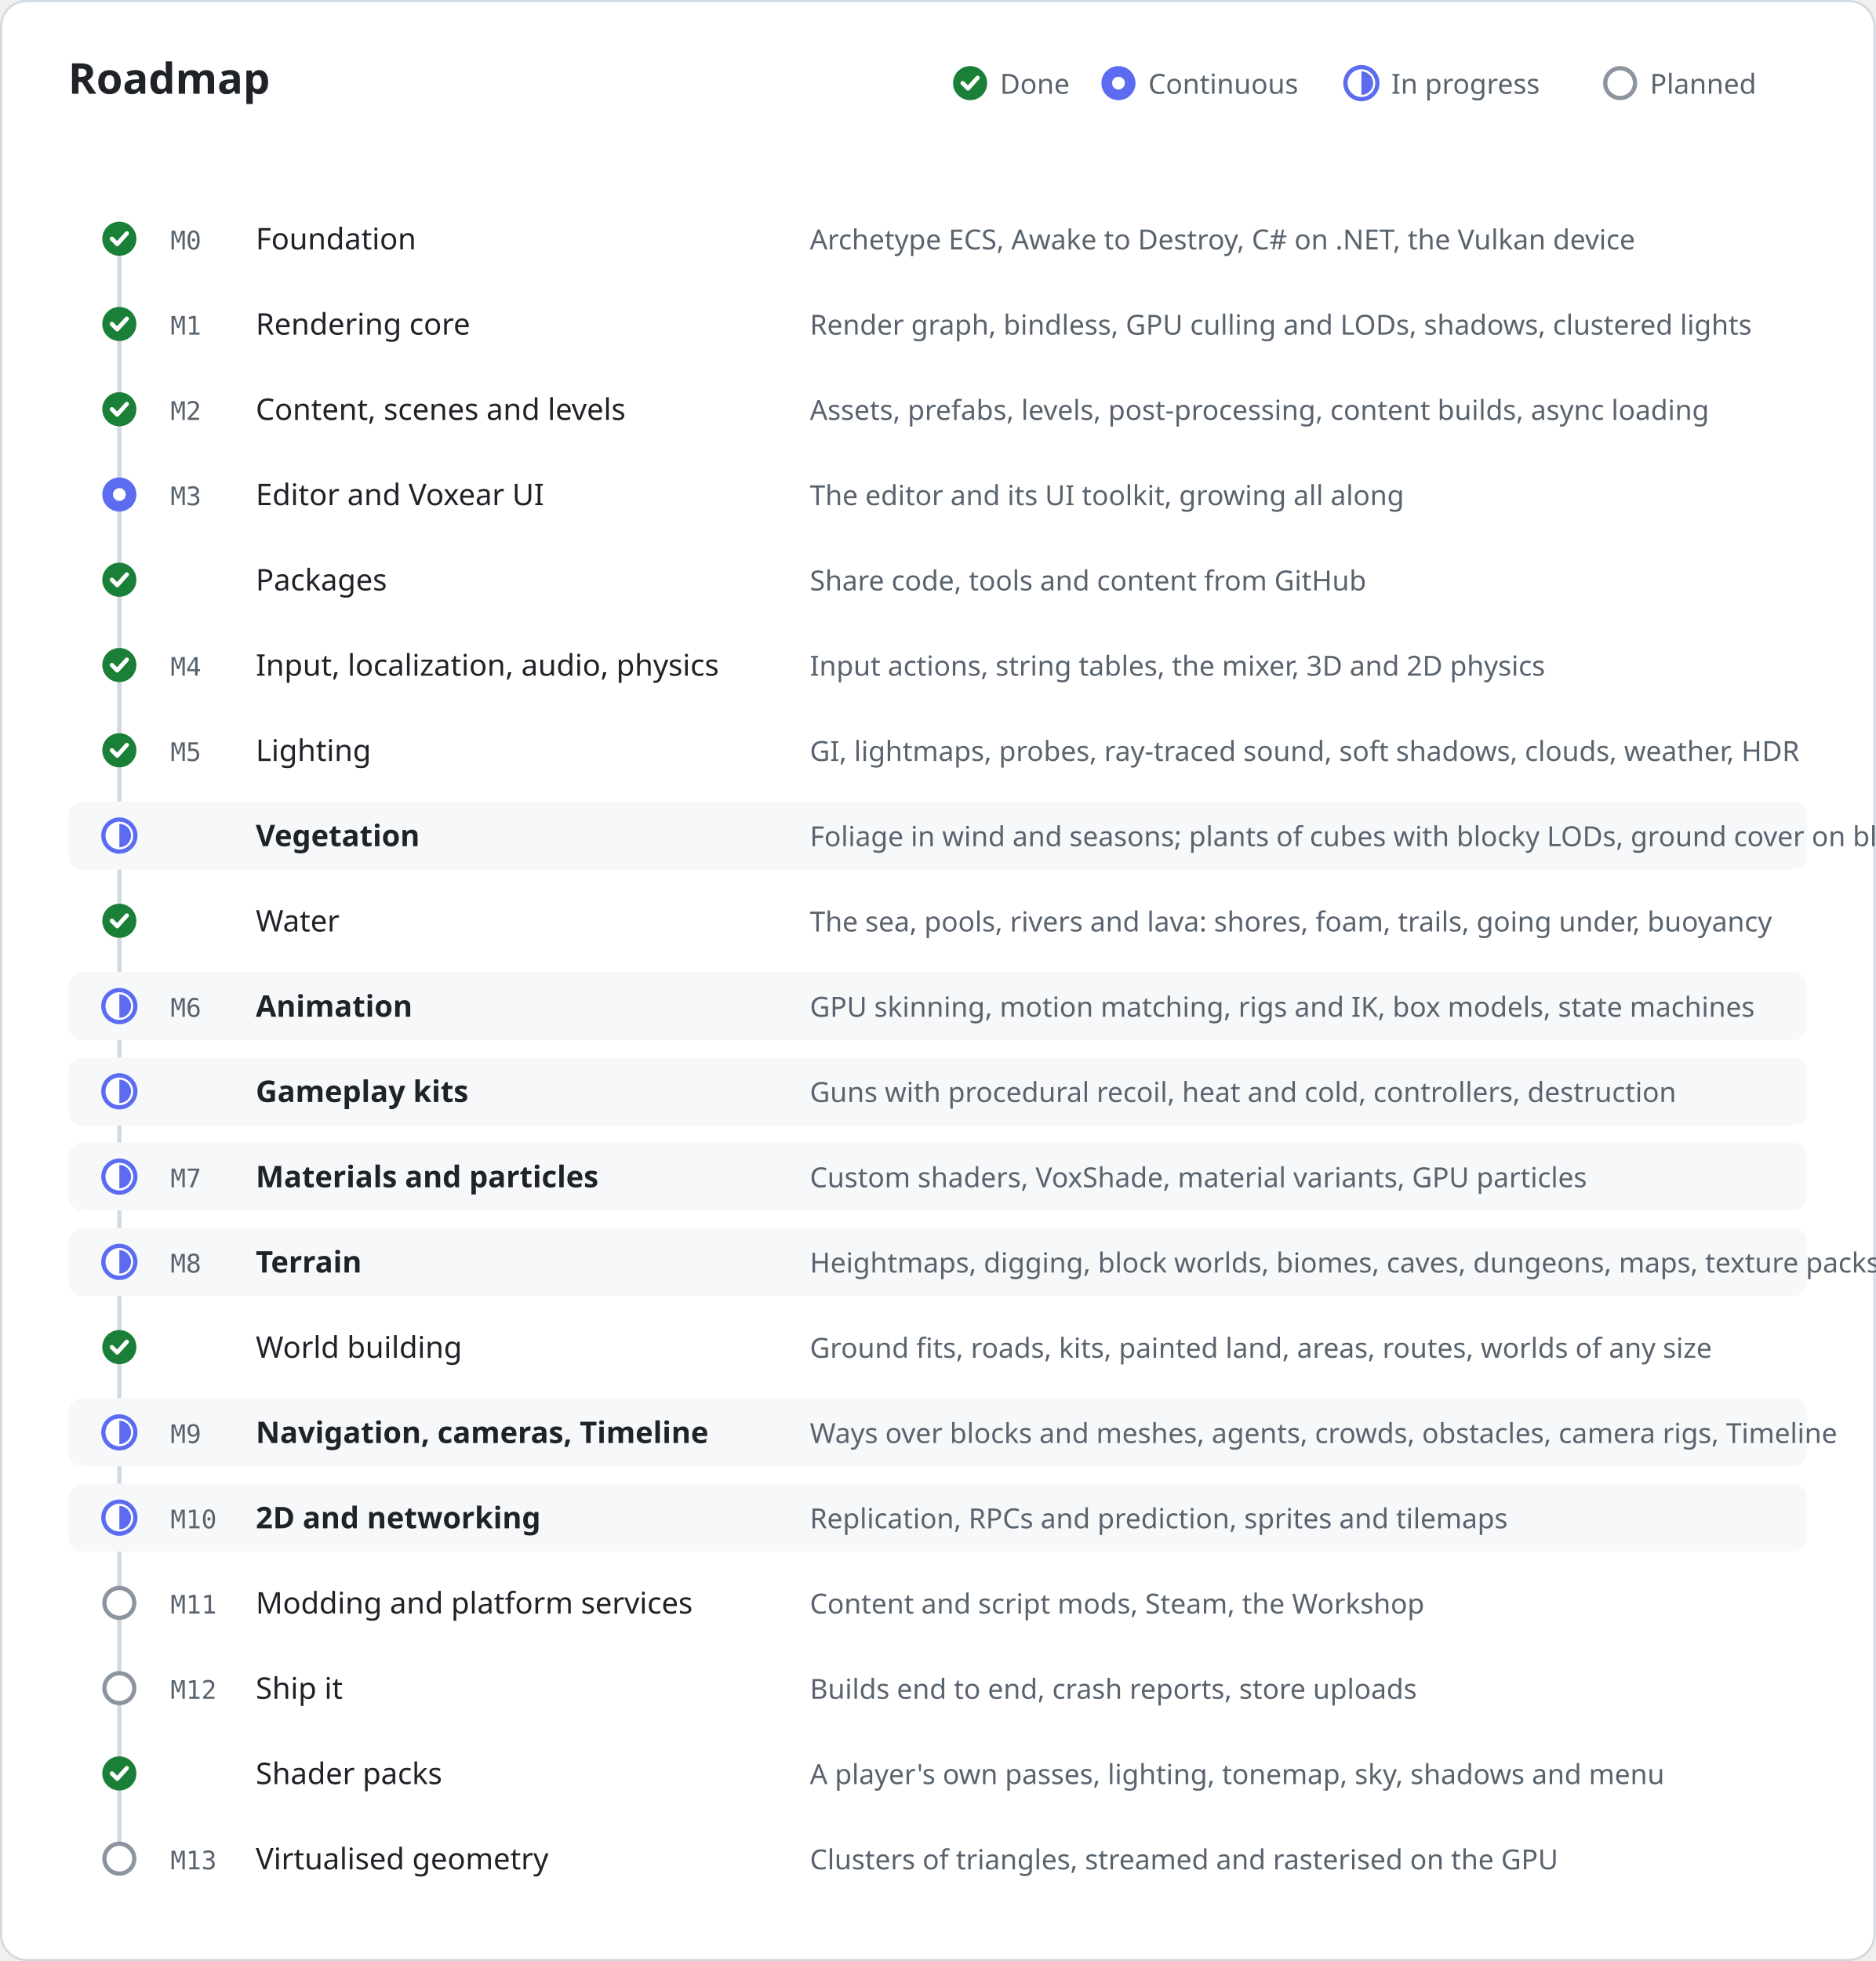
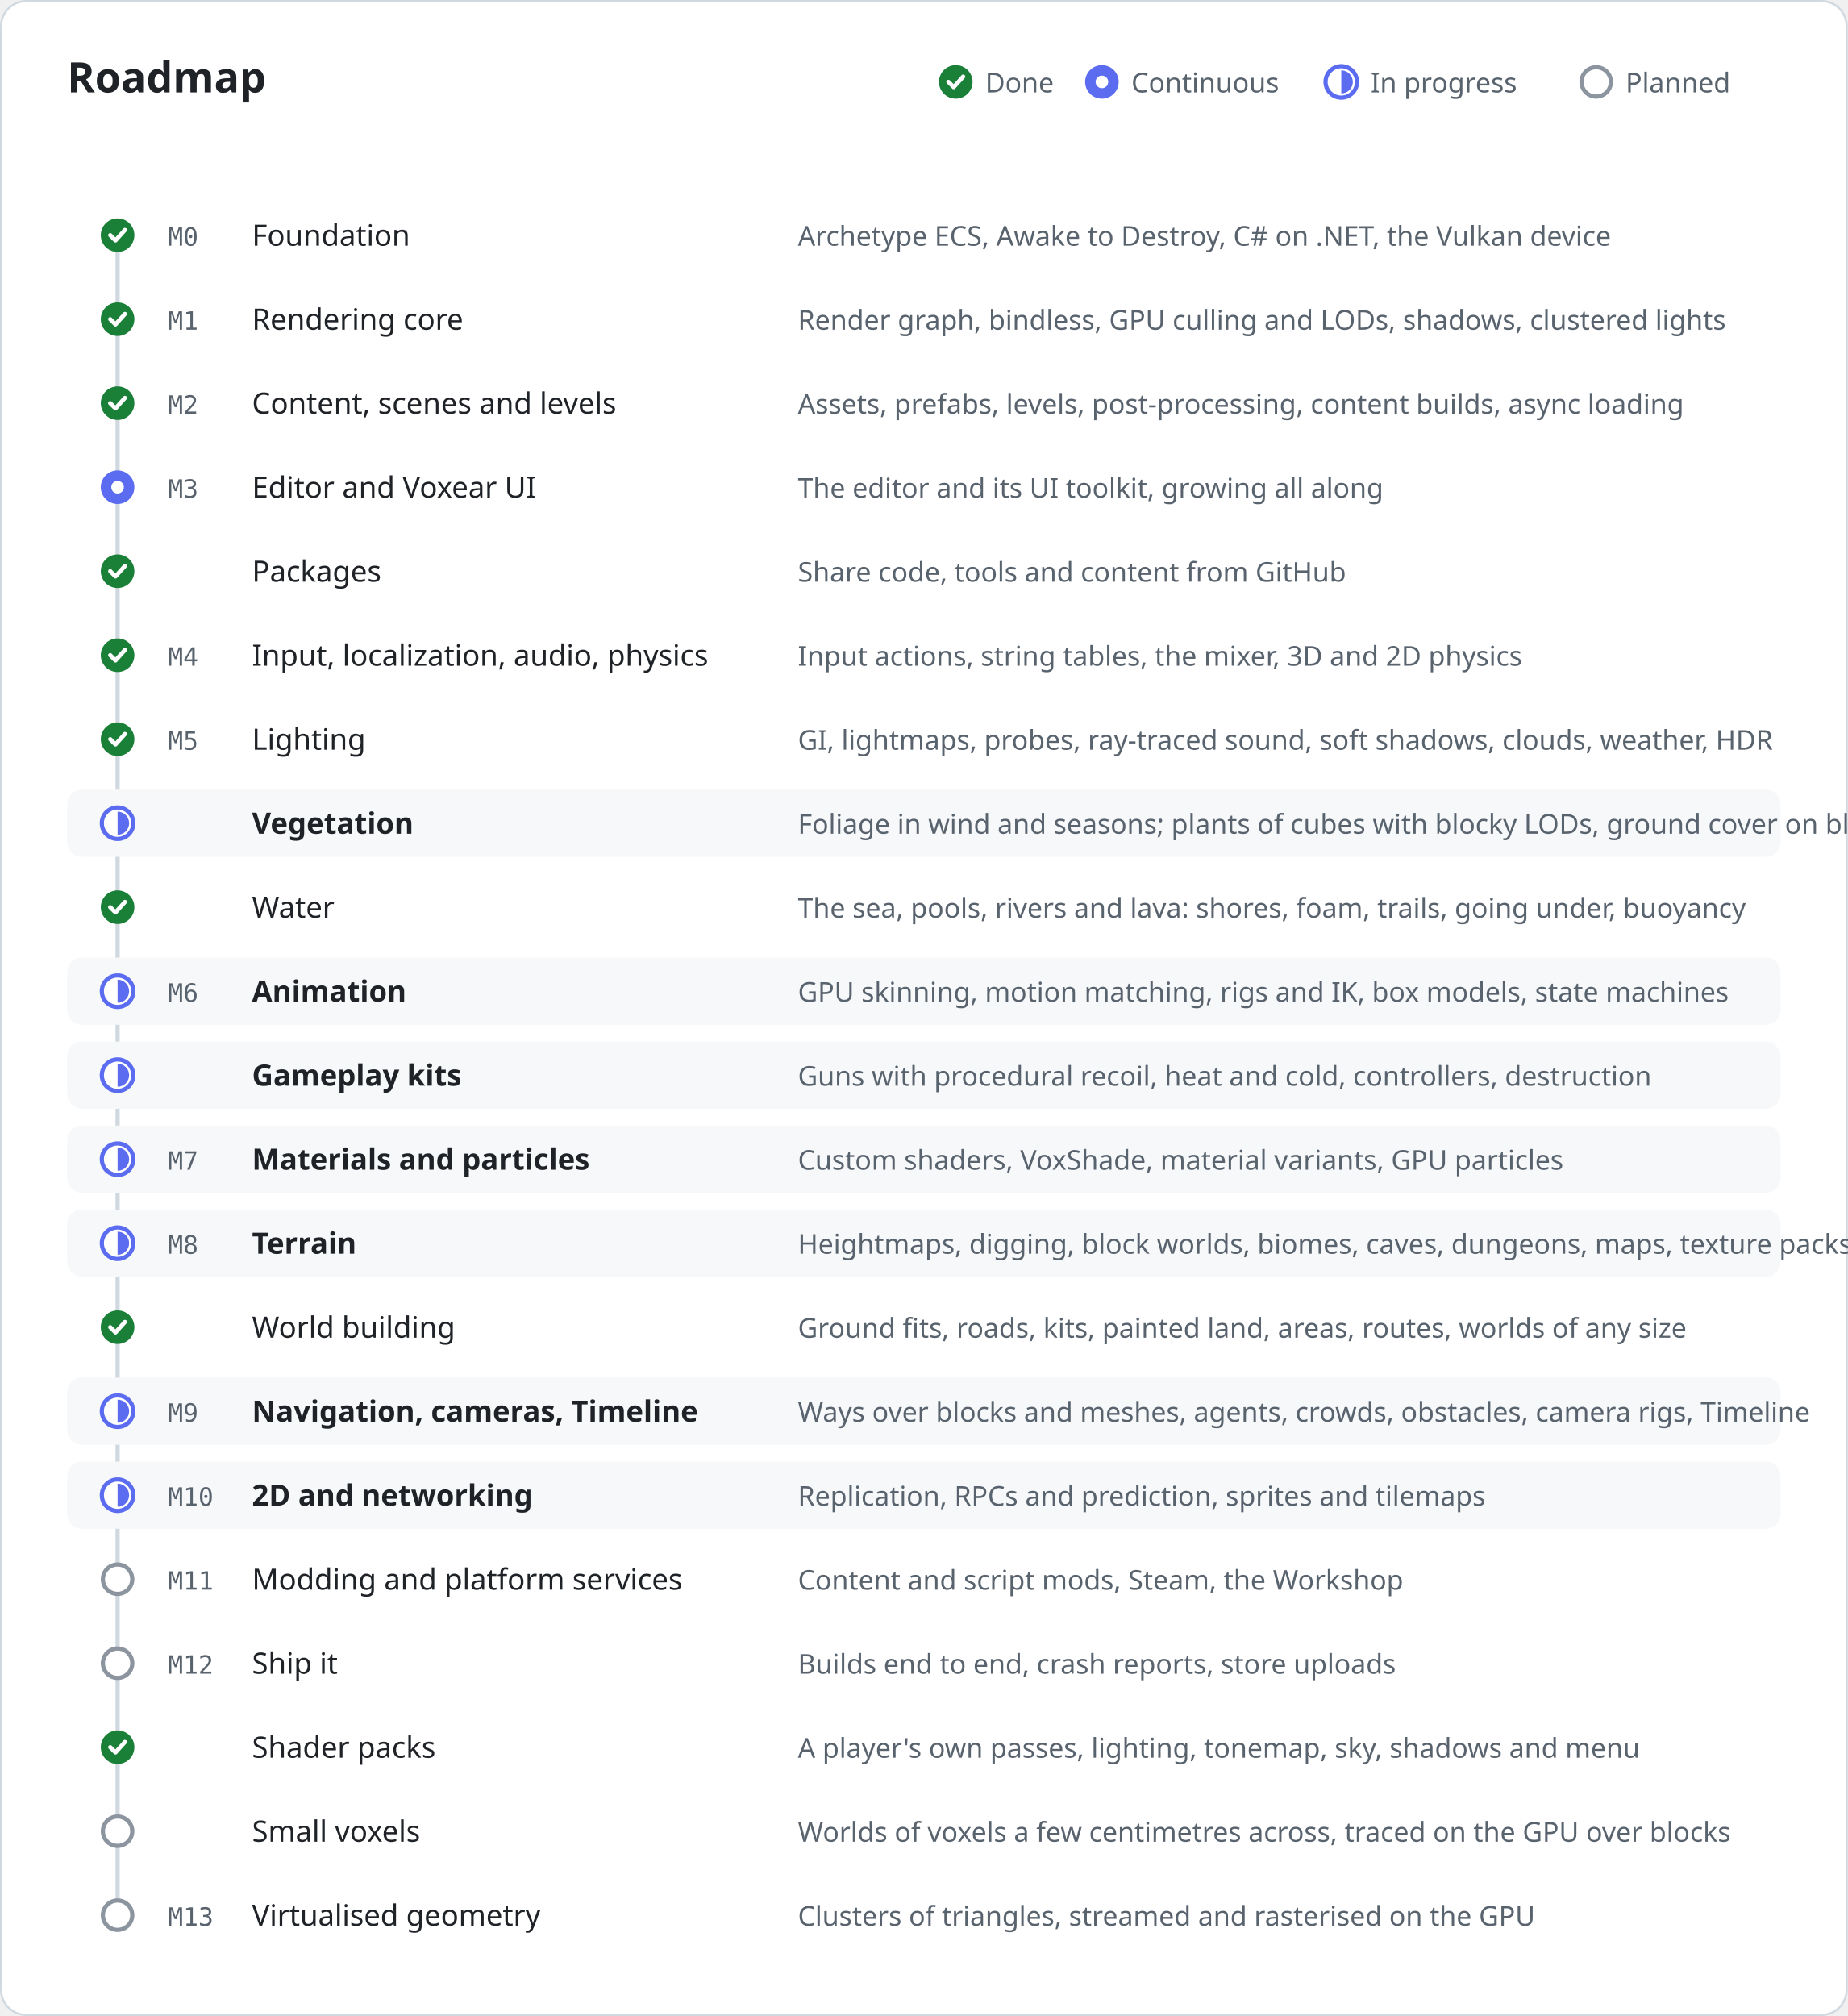
- <svg xmlns="http://www.w3.org/2000/svg" width="880" height="920" viewBox="0 0 880 920" role="img" aria-label="Voxear roadmap">
-   <rect x="0.5" y="0.5" width="879" height="919" rx="12" fill="#ffffff" stroke="#d1d9e0" />
+ <svg xmlns="http://www.w3.org/2000/svg" width="880" height="960" viewBox="0 0 880 960" role="img" aria-label="Voxear roadmap">
+   <rect x="0.5" y="0.5" width="879" height="959" rx="12" fill="#ffffff" stroke="#d1d9e0" />
  <text x="32" y="44" font-family="-apple-system, BlinkMacSystemFont, 'Segoe UI', 'Noto Sans', Helvetica, Arial, sans-serif" font-size="20" font-weight="600" fill="#1f2328">Roadmap</text>
  <circle cx="760.2" cy="39" r="7" fill="#ffffff" stroke="#8c959f" stroke-width="2" />
  <text x="774.2" y="44" font-family="-apple-system, BlinkMacSystemFont, 'Segoe UI', 'Noto Sans', Helvetica, Arial, sans-serif" font-size="13" fill="#59636e">Planned</text>
  <circle cx="638.8" cy="39" r="7.5" fill="#ffffff" stroke="#5b6cf0" stroke-width="2" />
  <path d="M638.8 33.5 a5.5 5.5 0 0 1 0 11 z" fill="#5b6cf0" />
  <text x="652.8" y="44" font-family="-apple-system, BlinkMacSystemFont, 'Segoe UI', 'Noto Sans', Helvetica, Arial, sans-serif" font-size="13" fill="#59636e">In progress</text>
  <circle cx="524.8" cy="39" r="8" fill="#5b6cf0" />
  <circle cx="524.8" cy="39" r="3" fill="#ffffff" />
  <text x="538.8" y="44" font-family="-apple-system, BlinkMacSystemFont, 'Segoe UI', 'Noto Sans', Helvetica, Arial, sans-serif" font-size="13" fill="#59636e">Continuous</text>
  <circle cx="455.2" cy="39" r="8" fill="#1a7f37" />
  <path d="M451.7 39 l2.5 2.5 l4.5-5" fill="none" stroke="#ffffff" stroke-width="2" stroke-linecap="round" stroke-linejoin="round" />
  <text x="469.2" y="44" font-family="-apple-system, BlinkMacSystemFont, 'Segoe UI', 'Noto Sans', Helvetica, Arial, sans-serif" font-size="13" fill="#59636e">Done</text>
-   <line x1="56" y1="112" x2="56" y2="872" stroke="#d1d9e0" stroke-width="2" />
+   <line x1="56" y1="112" x2="56" y2="912" stroke="#d1d9e0" stroke-width="2" />
  <circle cx="56" cy="112" r="8" fill="#1a7f37" />
  <path d="M52.5 112 l2.5 2.5 l4.5-5" fill="none" stroke="#ffffff" stroke-width="2" stroke-linecap="round" stroke-linejoin="round" />
  <text x="80" y="117" font-family="ui-monospace, SFMono-Regular, 'SF Mono', Menlo, Consolas, monospace" font-size="12" fill="#59636e">M0</text>
  <text x="120" y="117" font-family="-apple-system, BlinkMacSystemFont, 'Segoe UI', 'Noto Sans', Helvetica, Arial, sans-serif" font-size="14" font-weight="500" fill="#1f2328">Foundation</text>
  <text x="380" y="117" font-family="-apple-system, BlinkMacSystemFont, 'Segoe UI', 'Noto Sans', Helvetica, Arial, sans-serif" font-size="13" fill="#59636e">Archetype ECS, Awake to Destroy, C# on .NET, the Vulkan device</text>
  <circle cx="56" cy="152" r="8" fill="#1a7f37" />
  <path d="M52.5 152 l2.5 2.5 l4.5-5" fill="none" stroke="#ffffff" stroke-width="2" stroke-linecap="round" stroke-linejoin="round" />
  <text x="80" y="157" font-family="ui-monospace, SFMono-Regular, 'SF Mono', Menlo, Consolas, monospace" font-size="12" fill="#59636e">M1</text>
  <text x="120" y="157" font-family="-apple-system, BlinkMacSystemFont, 'Segoe UI', 'Noto Sans', Helvetica, Arial, sans-serif" font-size="14" font-weight="500" fill="#1f2328">Rendering core</text>
  <text x="380" y="157" font-family="-apple-system, BlinkMacSystemFont, 'Segoe UI', 'Noto Sans', Helvetica, Arial, sans-serif" font-size="13" fill="#59636e">Render graph, bindless, GPU culling and LODs, shadows, clustered lights</text>
  <circle cx="56" cy="192" r="8" fill="#1a7f37" />
  <path d="M52.5 192 l2.5 2.5 l4.5-5" fill="none" stroke="#ffffff" stroke-width="2" stroke-linecap="round" stroke-linejoin="round" />
  <text x="80" y="197" font-family="ui-monospace, SFMono-Regular, 'SF Mono', Menlo, Consolas, monospace" font-size="12" fill="#59636e">M2</text>
  <text x="120" y="197" font-family="-apple-system, BlinkMacSystemFont, 'Segoe UI', 'Noto Sans', Helvetica, Arial, sans-serif" font-size="14" font-weight="500" fill="#1f2328">Content, scenes and levels</text>
  <text x="380" y="197" font-family="-apple-system, BlinkMacSystemFont, 'Segoe UI', 'Noto Sans', Helvetica, Arial, sans-serif" font-size="13" fill="#59636e">Assets, prefabs, levels, post-processing, content builds, async loading</text>
  <circle cx="56" cy="232" r="8" fill="#5b6cf0" />
  <circle cx="56" cy="232" r="3" fill="#ffffff" />
  <text x="80" y="237" font-family="ui-monospace, SFMono-Regular, 'SF Mono', Menlo, Consolas, monospace" font-size="12" fill="#59636e">M3</text>
  <text x="120" y="237" font-family="-apple-system, BlinkMacSystemFont, 'Segoe UI', 'Noto Sans', Helvetica, Arial, sans-serif" font-size="14" font-weight="500" fill="#1f2328">Editor and Voxear UI</text>
  <text x="380" y="237" font-family="-apple-system, BlinkMacSystemFont, 'Segoe UI', 'Noto Sans', Helvetica, Arial, sans-serif" font-size="13" fill="#59636e">The editor and its UI toolkit, growing all along</text>
  <circle cx="56" cy="272" r="8" fill="#1a7f37" />
  <path d="M52.5 272 l2.5 2.5 l4.5-5" fill="none" stroke="#ffffff" stroke-width="2" stroke-linecap="round" stroke-linejoin="round" />
  <text x="80" y="277" font-family="ui-monospace, SFMono-Regular, 'SF Mono', Menlo, Consolas, monospace" font-size="12" fill="#59636e" />
  <text x="120" y="277" font-family="-apple-system, BlinkMacSystemFont, 'Segoe UI', 'Noto Sans', Helvetica, Arial, sans-serif" font-size="14" font-weight="500" fill="#1f2328">Packages</text>
  <text x="380" y="277" font-family="-apple-system, BlinkMacSystemFont, 'Segoe UI', 'Noto Sans', Helvetica, Arial, sans-serif" font-size="13" fill="#59636e">Share code, tools and content from GitHub</text>
  <circle cx="56" cy="312" r="8" fill="#1a7f37" />
  <path d="M52.5 312 l2.5 2.5 l4.5-5" fill="none" stroke="#ffffff" stroke-width="2" stroke-linecap="round" stroke-linejoin="round" />
  <text x="80" y="317" font-family="ui-monospace, SFMono-Regular, 'SF Mono', Menlo, Consolas, monospace" font-size="12" fill="#59636e">M4</text>
  <text x="120" y="317" font-family="-apple-system, BlinkMacSystemFont, 'Segoe UI', 'Noto Sans', Helvetica, Arial, sans-serif" font-size="14" font-weight="500" fill="#1f2328">Input, localization, audio, physics</text>
  <text x="380" y="317" font-family="-apple-system, BlinkMacSystemFont, 'Segoe UI', 'Noto Sans', Helvetica, Arial, sans-serif" font-size="13" fill="#59636e">Input actions, string tables, the mixer, 3D and 2D physics</text>
  <circle cx="56" cy="352" r="8" fill="#1a7f37" />
  <path d="M52.5 352 l2.5 2.5 l4.5-5" fill="none" stroke="#ffffff" stroke-width="2" stroke-linecap="round" stroke-linejoin="round" />
  <text x="80" y="357" font-family="ui-monospace, SFMono-Regular, 'SF Mono', Menlo, Consolas, monospace" font-size="12" fill="#59636e">M5</text>
  <text x="120" y="357" font-family="-apple-system, BlinkMacSystemFont, 'Segoe UI', 'Noto Sans', Helvetica, Arial, sans-serif" font-size="14" font-weight="500" fill="#1f2328">Lighting</text>
  <text x="380" y="357" font-family="-apple-system, BlinkMacSystemFont, 'Segoe UI', 'Noto Sans', Helvetica, Arial, sans-serif" font-size="13" fill="#59636e">GI, lightmaps, probes, ray-traced sound, soft shadows, clouds, weather, HDR</text>
  <rect x="32" y="376" width="816" height="32" rx="7" fill="#f6f8fa" />
  <circle cx="56" cy="392" r="7.5" fill="#ffffff" stroke="#5b6cf0" stroke-width="2" />
  <path d="M56 386.5 a5.5 5.5 0 0 1 0 11 z" fill="#5b6cf0" />
  <text x="80" y="397" font-family="ui-monospace, SFMono-Regular, 'SF Mono', Menlo, Consolas, monospace" font-size="12" fill="#59636e" />
  <text x="120" y="397" font-family="-apple-system, BlinkMacSystemFont, 'Segoe UI', 'Noto Sans', Helvetica, Arial, sans-serif" font-size="14" font-weight="600" fill="#1f2328">Vegetation</text>
  <text x="380" y="397" font-family="-apple-system, BlinkMacSystemFont, 'Segoe UI', 'Noto Sans', Helvetica, Arial, sans-serif" font-size="13" fill="#59636e">Foliage in wind and seasons; plants of cubes with blocky LODs, ground cover on blocks</text>
  <circle cx="56" cy="432" r="8" fill="#1a7f37" />
  <path d="M52.5 432 l2.5 2.5 l4.5-5" fill="none" stroke="#ffffff" stroke-width="2" stroke-linecap="round" stroke-linejoin="round" />
  <text x="80" y="437" font-family="ui-monospace, SFMono-Regular, 'SF Mono', Menlo, Consolas, monospace" font-size="12" fill="#59636e" />
  <text x="120" y="437" font-family="-apple-system, BlinkMacSystemFont, 'Segoe UI', 'Noto Sans', Helvetica, Arial, sans-serif" font-size="14" font-weight="500" fill="#1f2328">Water</text>
  <text x="380" y="437" font-family="-apple-system, BlinkMacSystemFont, 'Segoe UI', 'Noto Sans', Helvetica, Arial, sans-serif" font-size="13" fill="#59636e">The sea, pools, rivers and lava: shores, foam, trails, going under, buoyancy</text>
  <rect x="32" y="456" width="816" height="32" rx="7" fill="#f6f8fa" />
  <circle cx="56" cy="472" r="7.5" fill="#ffffff" stroke="#5b6cf0" stroke-width="2" />
  <path d="M56 466.5 a5.5 5.5 0 0 1 0 11 z" fill="#5b6cf0" />
  <text x="80" y="477" font-family="ui-monospace, SFMono-Regular, 'SF Mono', Menlo, Consolas, monospace" font-size="12" fill="#59636e">M6</text>
  <text x="120" y="477" font-family="-apple-system, BlinkMacSystemFont, 'Segoe UI', 'Noto Sans', Helvetica, Arial, sans-serif" font-size="14" font-weight="600" fill="#1f2328">Animation</text>
  <text x="380" y="477" font-family="-apple-system, BlinkMacSystemFont, 'Segoe UI', 'Noto Sans', Helvetica, Arial, sans-serif" font-size="13" fill="#59636e">GPU skinning, motion matching, rigs and IK, box models, state machines</text>
  <rect x="32" y="496" width="816" height="32" rx="7" fill="#f6f8fa" />
  <circle cx="56" cy="512" r="7.5" fill="#ffffff" stroke="#5b6cf0" stroke-width="2" />
  <path d="M56 506.5 a5.5 5.5 0 0 1 0 11 z" fill="#5b6cf0" />
  <text x="80" y="517" font-family="ui-monospace, SFMono-Regular, 'SF Mono', Menlo, Consolas, monospace" font-size="12" fill="#59636e" />
  <text x="120" y="517" font-family="-apple-system, BlinkMacSystemFont, 'Segoe UI', 'Noto Sans', Helvetica, Arial, sans-serif" font-size="14" font-weight="600" fill="#1f2328">Gameplay kits</text>
  <text x="380" y="517" font-family="-apple-system, BlinkMacSystemFont, 'Segoe UI', 'Noto Sans', Helvetica, Arial, sans-serif" font-size="13" fill="#59636e">Guns with procedural recoil, heat and cold, controllers, destruction</text>
  <rect x="32" y="536" width="816" height="32" rx="7" fill="#f6f8fa" />
  <circle cx="56" cy="552" r="7.5" fill="#ffffff" stroke="#5b6cf0" stroke-width="2" />
  <path d="M56 546.5 a5.5 5.5 0 0 1 0 11 z" fill="#5b6cf0" />
  <text x="80" y="557" font-family="ui-monospace, SFMono-Regular, 'SF Mono', Menlo, Consolas, monospace" font-size="12" fill="#59636e">M7</text>
  <text x="120" y="557" font-family="-apple-system, BlinkMacSystemFont, 'Segoe UI', 'Noto Sans', Helvetica, Arial, sans-serif" font-size="14" font-weight="600" fill="#1f2328">Materials and particles</text>
  <text x="380" y="557" font-family="-apple-system, BlinkMacSystemFont, 'Segoe UI', 'Noto Sans', Helvetica, Arial, sans-serif" font-size="13" fill="#59636e">Custom shaders, VoxShade, material variants, GPU particles</text>
  <rect x="32" y="576" width="816" height="32" rx="7" fill="#f6f8fa" />
  <circle cx="56" cy="592" r="7.5" fill="#ffffff" stroke="#5b6cf0" stroke-width="2" />
  <path d="M56 586.5 a5.5 5.5 0 0 1 0 11 z" fill="#5b6cf0" />
  <text x="80" y="597" font-family="ui-monospace, SFMono-Regular, 'SF Mono', Menlo, Consolas, monospace" font-size="12" fill="#59636e">M8</text>
  <text x="120" y="597" font-family="-apple-system, BlinkMacSystemFont, 'Segoe UI', 'Noto Sans', Helvetica, Arial, sans-serif" font-size="14" font-weight="600" fill="#1f2328">Terrain</text>
  <text x="380" y="597" font-family="-apple-system, BlinkMacSystemFont, 'Segoe UI', 'Noto Sans', Helvetica, Arial, sans-serif" font-size="13" fill="#59636e">Heightmaps, digging, block worlds, biomes, caves, dungeons, maps, texture packs</text>
  <circle cx="56" cy="632" r="8" fill="#1a7f37" />
  <path d="M52.5 632 l2.5 2.5 l4.5-5" fill="none" stroke="#ffffff" stroke-width="2" stroke-linecap="round" stroke-linejoin="round" />
  <text x="80" y="637" font-family="ui-monospace, SFMono-Regular, 'SF Mono', Menlo, Consolas, monospace" font-size="12" fill="#59636e" />
  <text x="120" y="637" font-family="-apple-system, BlinkMacSystemFont, 'Segoe UI', 'Noto Sans', Helvetica, Arial, sans-serif" font-size="14" font-weight="500" fill="#1f2328">World building</text>
  <text x="380" y="637" font-family="-apple-system, BlinkMacSystemFont, 'Segoe UI', 'Noto Sans', Helvetica, Arial, sans-serif" font-size="13" fill="#59636e">Ground fits, roads, kits, painted land, areas, routes, worlds of any size</text>
  <rect x="32" y="656" width="816" height="32" rx="7" fill="#f6f8fa" />
  <circle cx="56" cy="672" r="7.5" fill="#ffffff" stroke="#5b6cf0" stroke-width="2" />
  <path d="M56 666.5 a5.5 5.5 0 0 1 0 11 z" fill="#5b6cf0" />
  <text x="80" y="677" font-family="ui-monospace, SFMono-Regular, 'SF Mono', Menlo, Consolas, monospace" font-size="12" fill="#59636e">M9</text>
  <text x="120" y="677" font-family="-apple-system, BlinkMacSystemFont, 'Segoe UI', 'Noto Sans', Helvetica, Arial, sans-serif" font-size="14" font-weight="600" fill="#1f2328">Navigation, cameras, Timeline</text>
  <text x="380" y="677" font-family="-apple-system, BlinkMacSystemFont, 'Segoe UI', 'Noto Sans', Helvetica, Arial, sans-serif" font-size="13" fill="#59636e">Ways over blocks and meshes, agents, crowds, obstacles, camera rigs, Timeline</text>
  <rect x="32" y="696" width="816" height="32" rx="7" fill="#f6f8fa" />
  <circle cx="56" cy="712" r="7.5" fill="#ffffff" stroke="#5b6cf0" stroke-width="2" />
  <path d="M56 706.5 a5.5 5.5 0 0 1 0 11 z" fill="#5b6cf0" />
  <text x="80" y="717" font-family="ui-monospace, SFMono-Regular, 'SF Mono', Menlo, Consolas, monospace" font-size="12" fill="#59636e">M10</text>
  <text x="120" y="717" font-family="-apple-system, BlinkMacSystemFont, 'Segoe UI', 'Noto Sans', Helvetica, Arial, sans-serif" font-size="14" font-weight="600" fill="#1f2328">2D and networking</text>
  <text x="380" y="717" font-family="-apple-system, BlinkMacSystemFont, 'Segoe UI', 'Noto Sans', Helvetica, Arial, sans-serif" font-size="13" fill="#59636e">Replication, RPCs and prediction, sprites and tilemaps</text>
  <circle cx="56" cy="752" r="7" fill="#ffffff" stroke="#8c959f" stroke-width="2" />
  <text x="80" y="757" font-family="ui-monospace, SFMono-Regular, 'SF Mono', Menlo, Consolas, monospace" font-size="12" fill="#59636e">M11</text>
  <text x="120" y="757" font-family="-apple-system, BlinkMacSystemFont, 'Segoe UI', 'Noto Sans', Helvetica, Arial, sans-serif" font-size="14" font-weight="500" fill="#1f2328">Modding and platform services</text>
  <text x="380" y="757" font-family="-apple-system, BlinkMacSystemFont, 'Segoe UI', 'Noto Sans', Helvetica, Arial, sans-serif" font-size="13" fill="#59636e">Content and script mods, Steam, the Workshop</text>
  <circle cx="56" cy="792" r="7" fill="#ffffff" stroke="#8c959f" stroke-width="2" />
  <text x="80" y="797" font-family="ui-monospace, SFMono-Regular, 'SF Mono', Menlo, Consolas, monospace" font-size="12" fill="#59636e">M12</text>
  <text x="120" y="797" font-family="-apple-system, BlinkMacSystemFont, 'Segoe UI', 'Noto Sans', Helvetica, Arial, sans-serif" font-size="14" font-weight="500" fill="#1f2328">Ship it</text>
  <text x="380" y="797" font-family="-apple-system, BlinkMacSystemFont, 'Segoe UI', 'Noto Sans', Helvetica, Arial, sans-serif" font-size="13" fill="#59636e">Builds end to end, crash reports, store uploads</text>
  <circle cx="56" cy="832" r="8" fill="#1a7f37" />
  <path d="M52.5 832 l2.5 2.5 l4.5-5" fill="none" stroke="#ffffff" stroke-width="2" stroke-linecap="round" stroke-linejoin="round" />
  <text x="80" y="837" font-family="ui-monospace, SFMono-Regular, 'SF Mono', Menlo, Consolas, monospace" font-size="12" fill="#59636e" />
  <text x="120" y="837" font-family="-apple-system, BlinkMacSystemFont, 'Segoe UI', 'Noto Sans', Helvetica, Arial, sans-serif" font-size="14" font-weight="500" fill="#1f2328">Shader packs</text>
  <text x="380" y="837" font-family="-apple-system, BlinkMacSystemFont, 'Segoe UI', 'Noto Sans', Helvetica, Arial, sans-serif" font-size="13" fill="#59636e">A player's own passes, lighting, tonemap, sky, shadows and menu</text>
  <circle cx="56" cy="872" r="7" fill="#ffffff" stroke="#8c959f" stroke-width="2" />
-   <text x="80" y="877" font-family="ui-monospace, SFMono-Regular, 'SF Mono', Menlo, Consolas, monospace" font-size="12" fill="#59636e">M13</text>
-   <text x="120" y="877" font-family="-apple-system, BlinkMacSystemFont, 'Segoe UI', 'Noto Sans', Helvetica, Arial, sans-serif" font-size="14" font-weight="500" fill="#1f2328">Virtualised geometry</text>
-   <text x="380" y="877" font-family="-apple-system, BlinkMacSystemFont, 'Segoe UI', 'Noto Sans', Helvetica, Arial, sans-serif" font-size="13" fill="#59636e">Clusters of triangles, streamed and rasterised on the GPU</text>
+   <text x="80" y="877" font-family="ui-monospace, SFMono-Regular, 'SF Mono', Menlo, Consolas, monospace" font-size="12" fill="#59636e" />
+   <text x="120" y="877" font-family="-apple-system, BlinkMacSystemFont, 'Segoe UI', 'Noto Sans', Helvetica, Arial, sans-serif" font-size="14" font-weight="500" fill="#1f2328">Small voxels</text>
+   <text x="380" y="877" font-family="-apple-system, BlinkMacSystemFont, 'Segoe UI', 'Noto Sans', Helvetica, Arial, sans-serif" font-size="13" fill="#59636e">Worlds of voxels a few centimetres across, traced on the GPU over blocks</text>
+   <circle cx="56" cy="912" r="7" fill="#ffffff" stroke="#8c959f" stroke-width="2" />
+   <text x="80" y="917" font-family="ui-monospace, SFMono-Regular, 'SF Mono', Menlo, Consolas, monospace" font-size="12" fill="#59636e">M13</text>
+   <text x="120" y="917" font-family="-apple-system, BlinkMacSystemFont, 'Segoe UI', 'Noto Sans', Helvetica, Arial, sans-serif" font-size="14" font-weight="500" fill="#1f2328">Virtualised geometry</text>
+   <text x="380" y="917" font-family="-apple-system, BlinkMacSystemFont, 'Segoe UI', 'Noto Sans', Helvetica, Arial, sans-serif" font-size="13" fill="#59636e">Clusters of triangles, streamed and rasterised on the GPU</text>
</svg>
